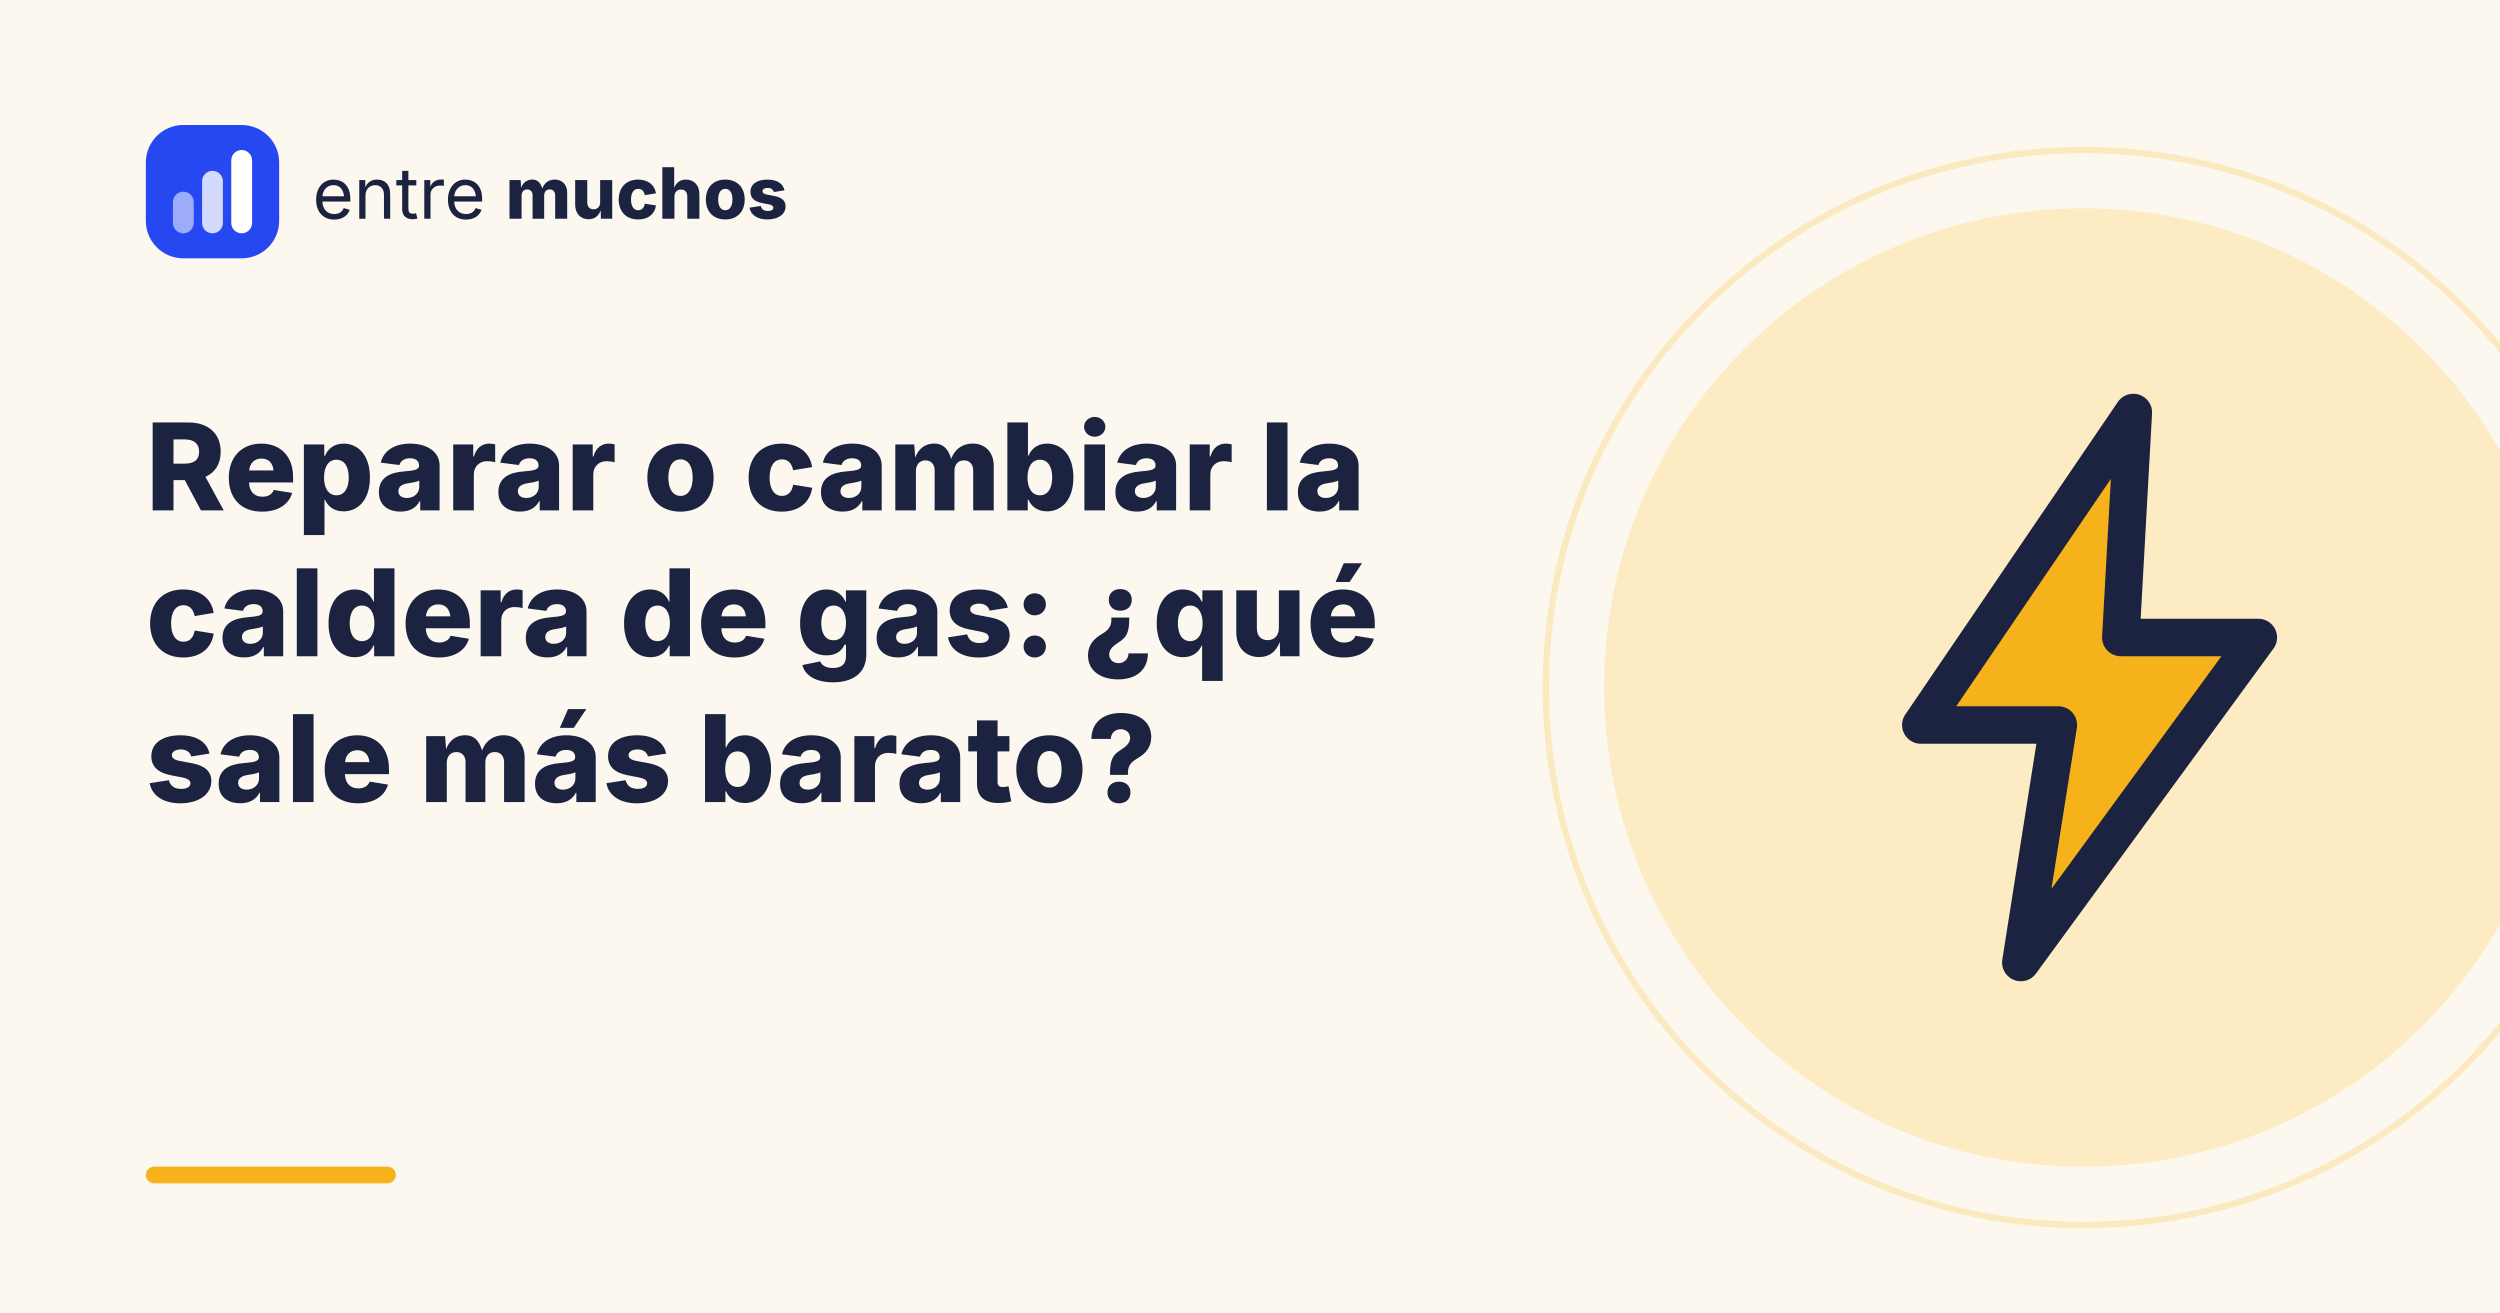
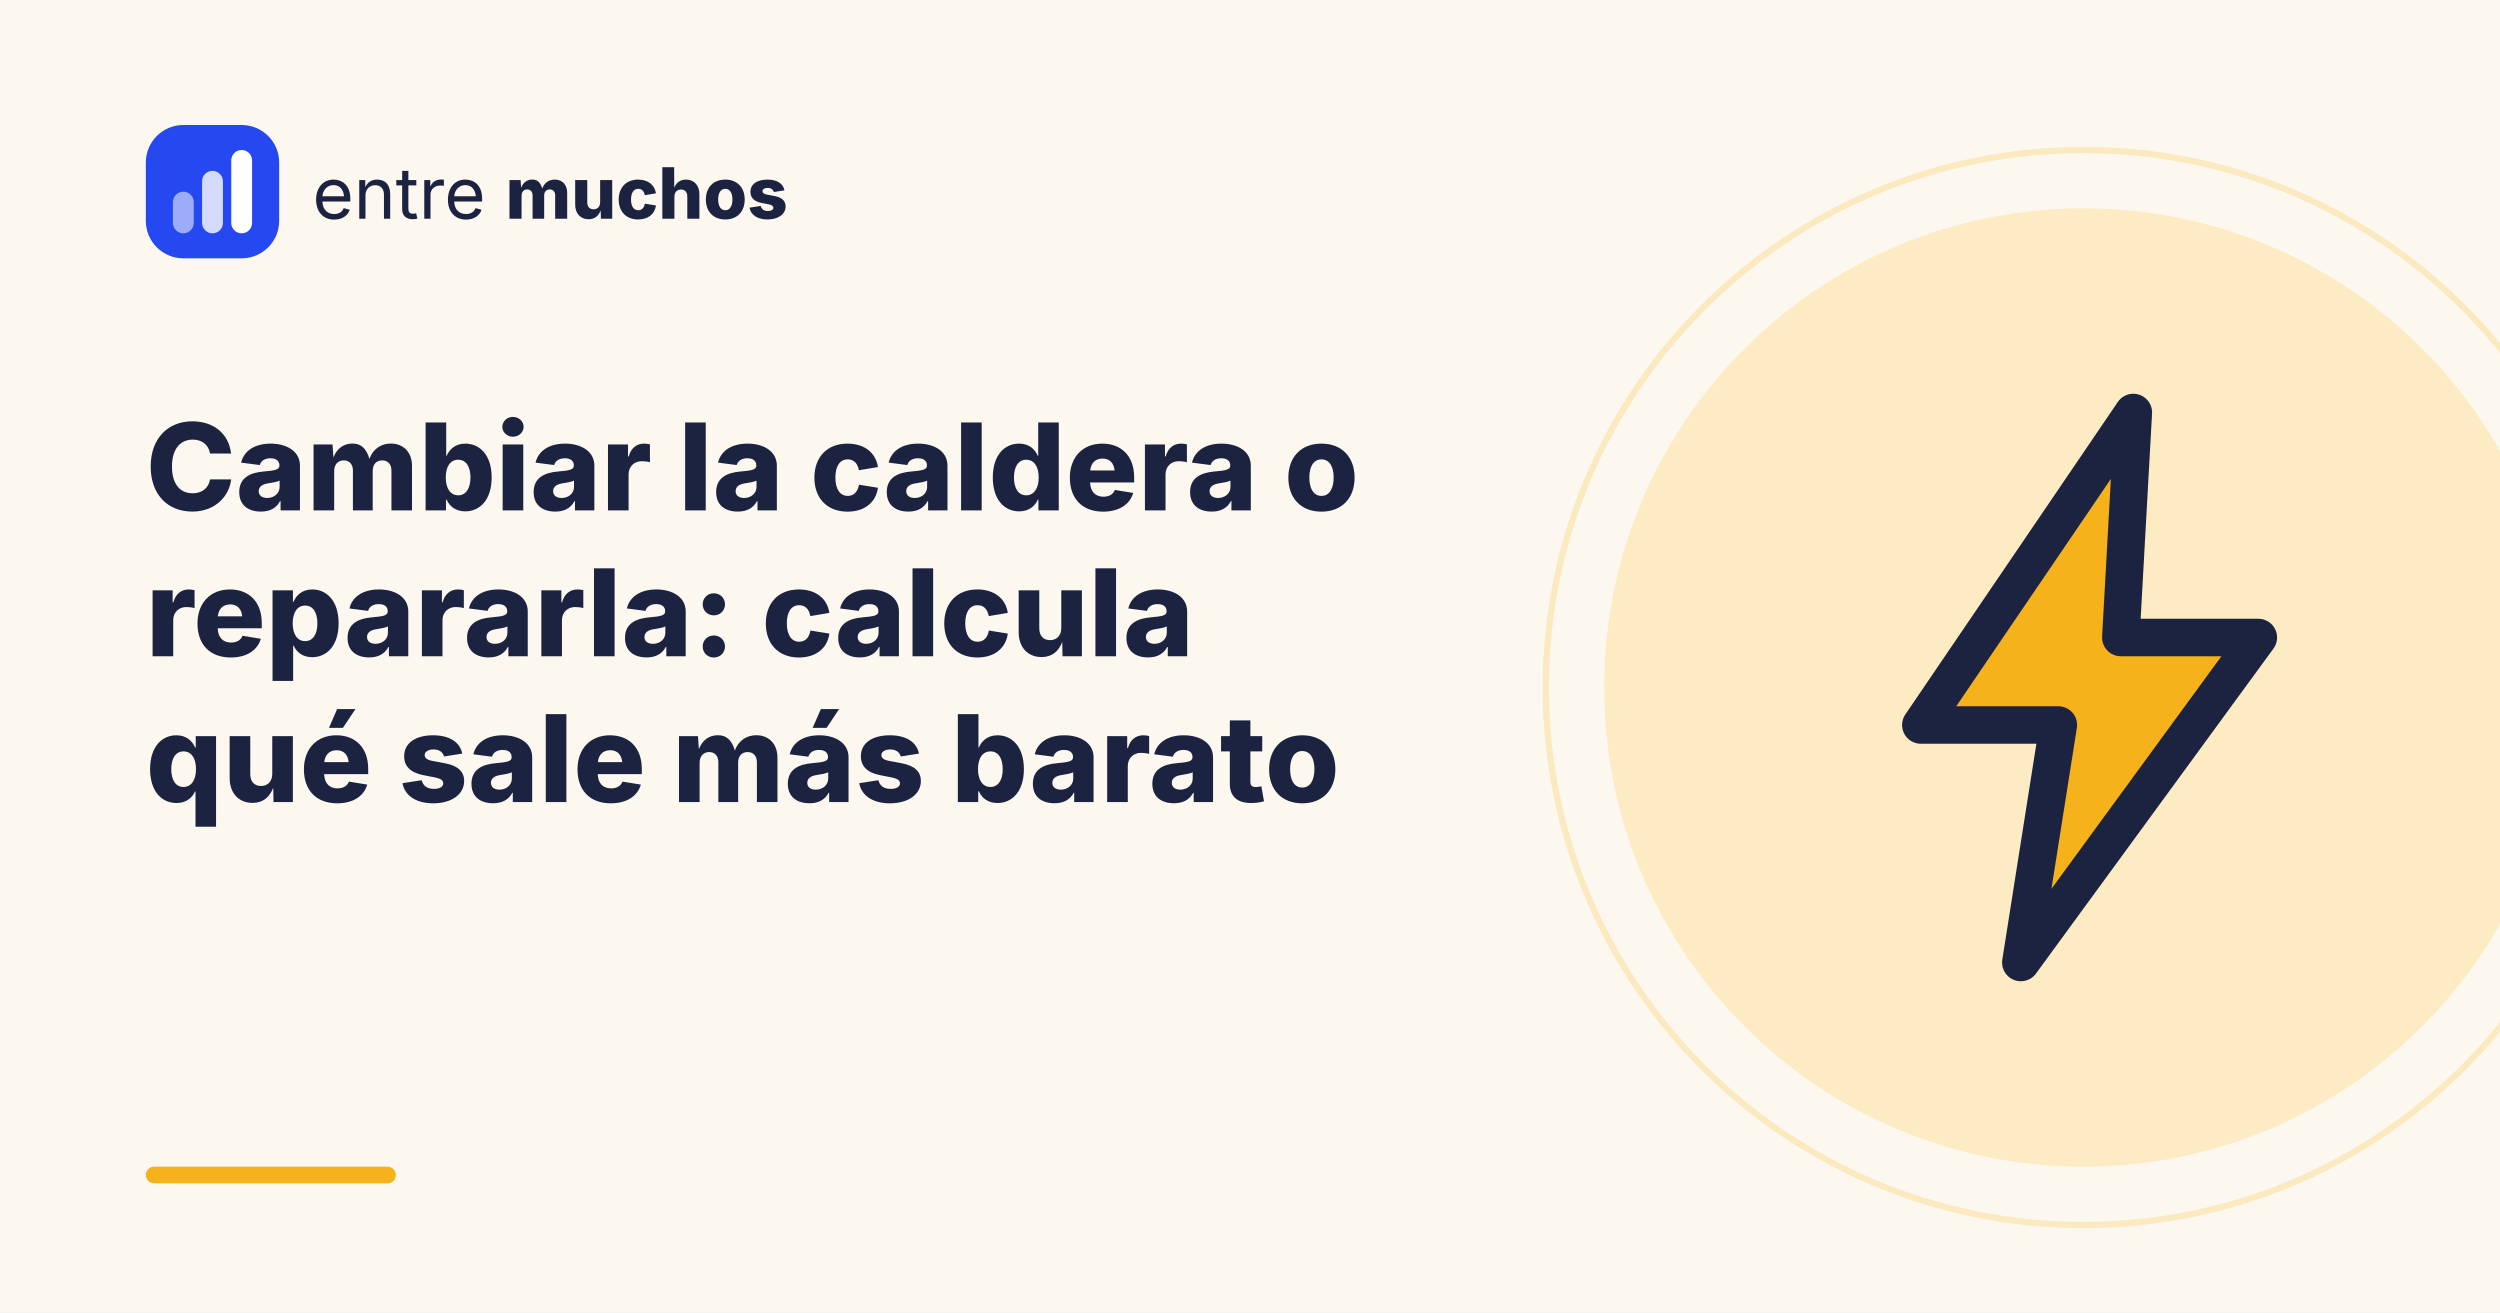
- <svg xmlns="http://www.w3.org/2000/svg" width="1200" height="630" viewBox="0 0 1200 630" role="img" aria-label="Reparar o cambiar la caldera de gas: ¿qué sale más barato?">
+ <svg xmlns="http://www.w3.org/2000/svg" width="1200" height="630" viewBox="0 0 1200 630" role="img" aria-label="Cambiar la caldera o repararla: calcula qué sale más barato">
  <rect width="1200" height="630" fill="#fcf8ef" />
  <circle cx="1000" cy="330" r="230" fill="#fdebc4" />
  <circle cx="1000" cy="330" r="258" fill="none" stroke="#f5b21a" stroke-opacity=".22" stroke-width="3" />
  <g transform="translate(850 180) scale(3)">
    <path d="M58 6 24 56h22l-6 38 38-52H56z" fill="#f5b21a" stroke="#1b2340" stroke-width="6" stroke-linejoin="round" />
  </g>
  <rect x="70" y="60" width="64" height="64" rx="18" fill="#2548f0" />
  <rect x="83" y="92" width="10" height="20" rx="5" fill="#fff" fill-opacity=".55" />
  <rect x="97" y="82" width="10" height="30" rx="5" fill="#fff" fill-opacity=".8" />
  <rect x="111" y="72" width="10" height="40" rx="5" fill="#fff" />
  <text x="150" y="105" font-family="Inter,Helvetica,Arial,sans-serif" font-size="34" fill="#1b2340">entre <tspan font-weight="800">muchos</tspan>
  </text>
  <text font-family="Inter,Helvetica,Arial,sans-serif" font-size="58" font-weight="800" fill="#1b2340">
-     <tspan x="70" y="245">Reparar o cambiar la</tspan>
-     <tspan x="70" y="315">caldera de gas: ¿qué</tspan>
-     <tspan x="70" y="385">sale más barato?</tspan>
+     <tspan x="70" y="245">Cambiar la caldera o</tspan>
+     <tspan x="70" y="315">repararla: calcula</tspan>
+     <tspan x="70" y="385">qué sale más barato</tspan>
  </text>
  <rect x="70" y="560" width="120" height="8" rx="4" fill="#f5b21a" />
</svg>
